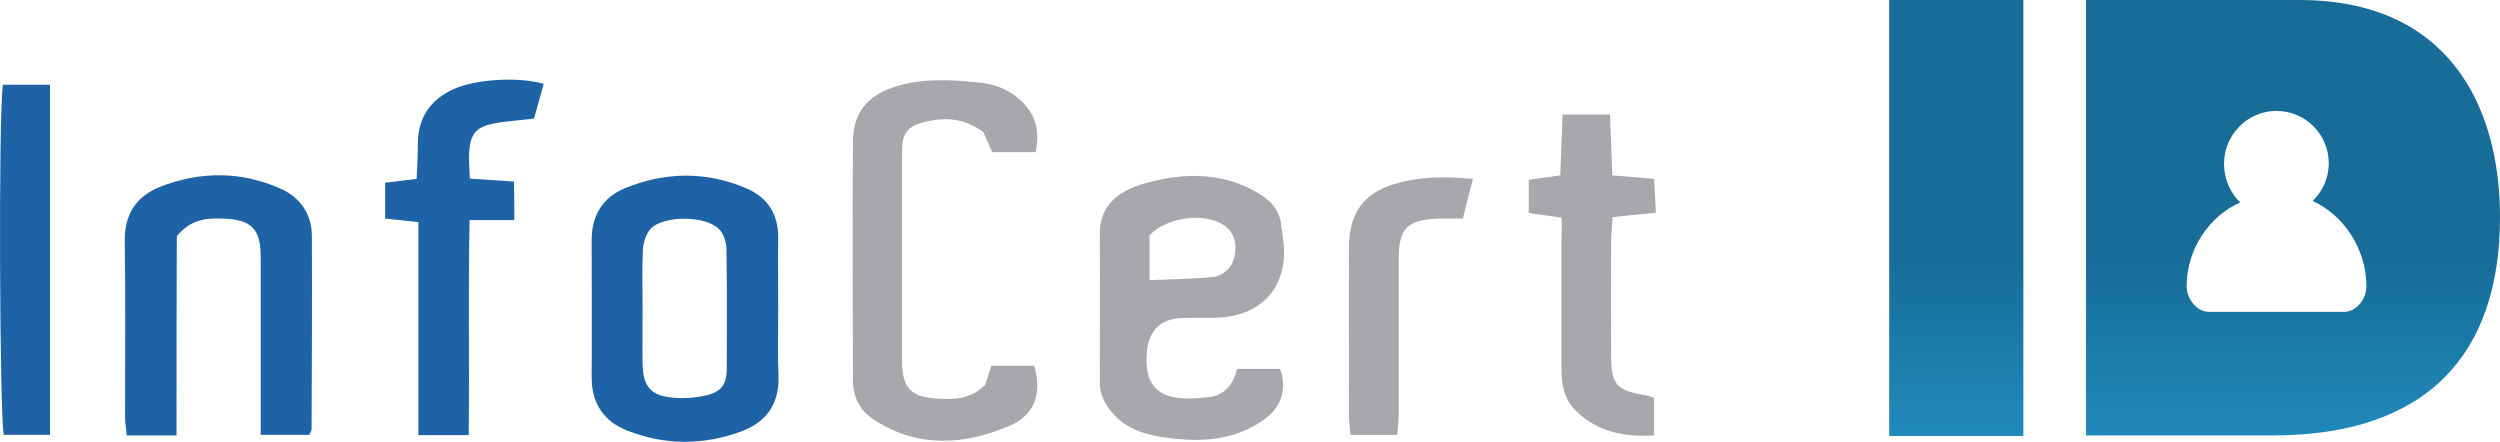
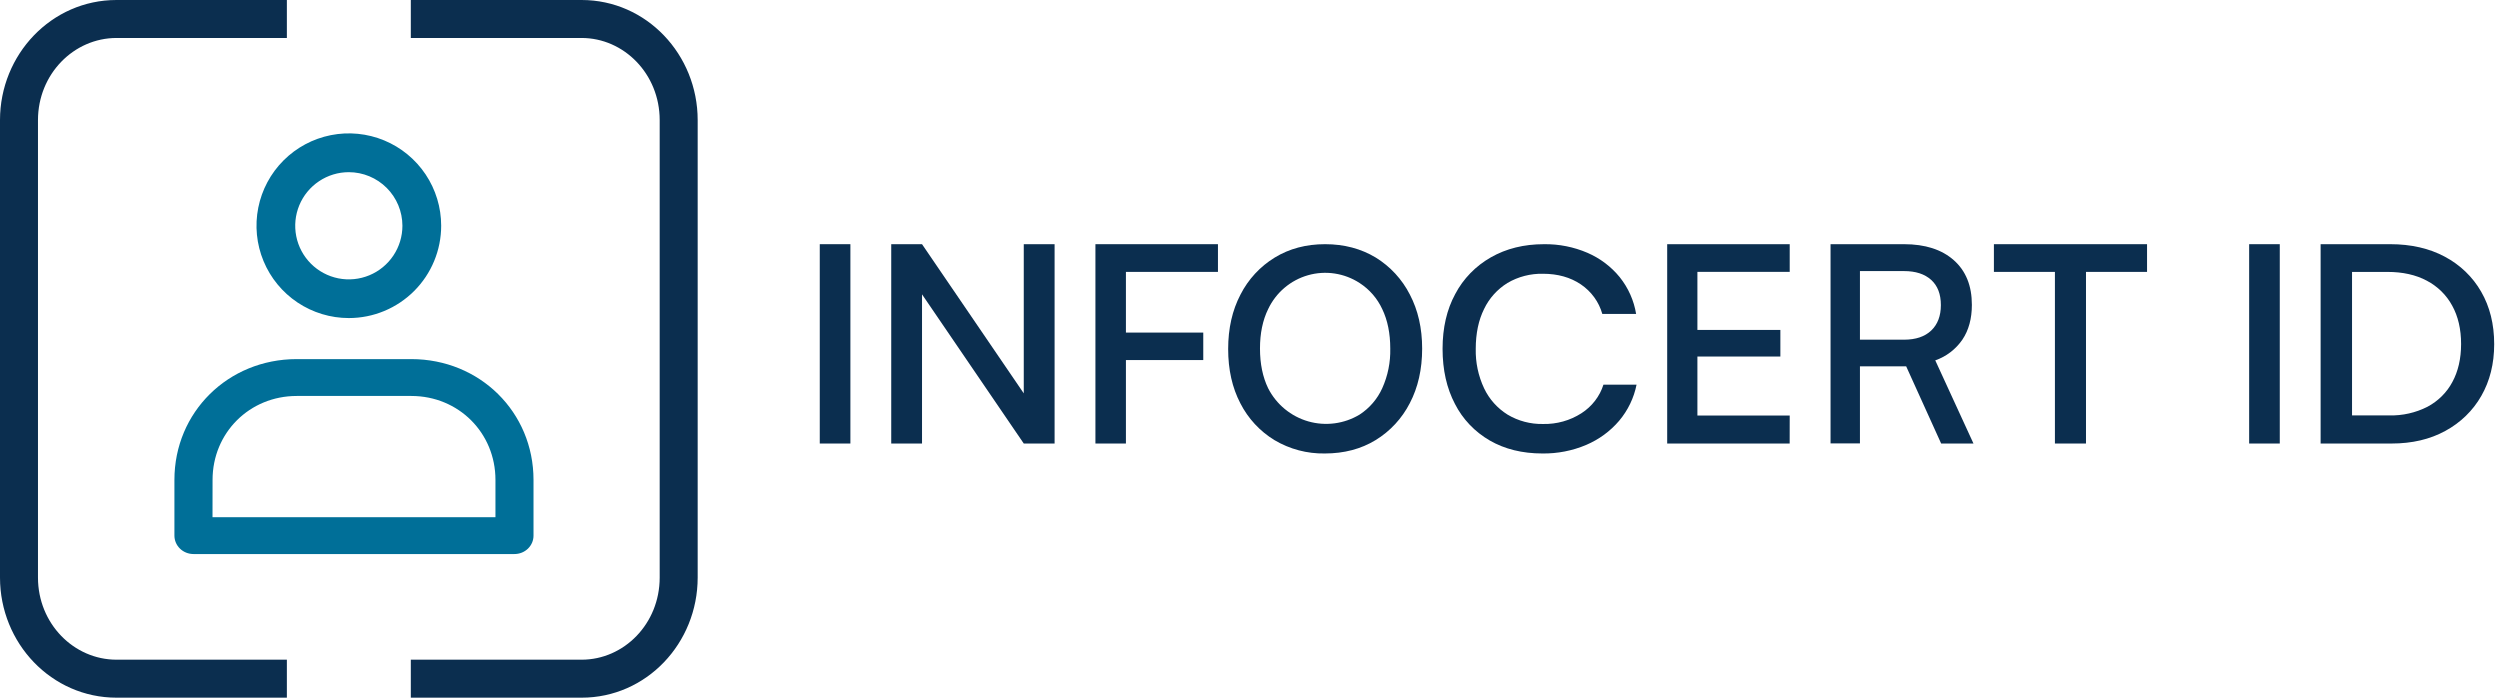
- <svg xmlns="http://www.w3.org/2000/svg" baseProfile="basic" id="Layer_3" viewBox="0 0 849.7 150.1">
-   <style>.st0{fill:url(#XMLID_87_)}.st1{fill:url(#XMLID_88_)}.st2{fill:#1f63a7}.st2,.st3{fill-rule:evenodd;clip-rule:evenodd}.st3{fill:#a6a8ac}</style>
-   <g id="XMLID_5_">
-     <g id="XMLID_19_">
-       <linearGradient id="XMLID_87_" gradientUnits="userSpaceOnUse" x1="664.852" y1="214.425" x2="664.852" y2="86.3">
-         <stop offset="0" stop-color="#29aae1" />
-         <stop offset="1" stop-color="#176c98" />
-       </linearGradient>
-       <path id="XMLID_44_" class="st0" d="M642.1-.1h45.6v148.3h-45.6V-.1z" />
-       <linearGradient id="XMLID_88_" gradientUnits="userSpaceOnUse" x1="779.333" y1="217.108" x2="779.333" y2="86.81">
-         <stop offset="0" stop-color="#29aae1" />
-         <stop offset="1" stop-color="#176c98" />
-       </linearGradient>
-       <path id="XMLID_20_" class="st1" d="M781.5 0H709v148h63.4c52.7 0 77.3-27.8 77.3-74.2 0-38.1-17.8-73.8-68.2-73.8zm15.2 106h-45.9c-4.2 0-7.6-4.5-7.6-8.7 0-12.5 7.5-23.7 18.2-28.5-3.4-3.2-5.5-8.1-5.5-13.1 0-9.9 8-18 17.8-18s17.8 7.9 17.8 17.8c0 5-2.1 9.6-5.5 12.8 10.7 4.8 18.3 16.5 18.3 29 0 4.3-3.4 8.7-7.6 8.7z" />
-     </g>
-     <g id="XMLID_6_">
-       <path id="XMLID_16_" class="st2" d="M264.5 105.7c0 7.4-.2 14.8.1 22.2.3 9.4-4.2 15.6-12.6 18.7-12.9 4.8-26.1 4.8-38.9-.3-7.7-3-12-9.1-12-17.8.1-15.8 0-31.5 0-47.3.1-8.3 4-14.3 11.5-17.3 13.8-5.6 27.8-5.7 41.5.3 6.9 3.1 10.4 8.7 10.4 16.4-.1 8.4 0 16.8 0 25.1zm-46.1-.8c0 6.2-.1 12.3 0 18.5.1 8.1 2.8 11.2 10.8 11.8 3.4.3 7 0 10.3-.7 5.6-1.2 7.5-3.7 7.5-9.3.1-13.5.1-27.1-.1-40.6 0-2.2-.9-5-2.4-6.6-4.4-4.8-19.1-4.9-23.4-.2-1.6 1.8-2.5 4.8-2.6 7.3-.3 6.5-.1 13.2-.1 19.8z" />
-       <path id="XMLID_13_" class="st3" d="M420.5 125.4h14.6c2.3 6.8.5 12.9-5.2 17-10 7.3-21.4 8-33.1 6.4-6.6-.9-13-2.4-17.9-7.6-3-3.2-5.1-6.6-5.1-11.1 0-17 .1-33.9 0-50.9 0-10 7.3-14.6 15-16.8 13.2-3.7 26.6-4.2 39.1 3.4 4.3 2.6 7.1 5.9 7.6 11 .2 1.5.4 2.9.6 4.4 2.2 15.7-6.8 26.3-22.7 26.8-4 .1-7.9-.1-11.8.1-7.2.3-11.1 4.2-11.8 11.5-.8 9.2 2.2 14.3 9.7 15.5 3.6.6 7.3.3 11-.1 5.7-.5 8.6-4.3 10-9.6zm-29.8-30.2c7.5-.3 14.4-.4 21.2-1 4.2-.4 7.2-3.6 7.8-7.7.8-4.5-.7-8.1-4.1-10.2-6.6-4.2-19.5-2.3-24.9 3.7v15.2z" />
-       <path id="XMLID_12_" class="st3" d="M334.9 130.7c.6-2 1.3-4 2-6.4h14.6c2.7 9.2.4 16.6-8.3 20.4-15.2 6.5-30.9 7.7-45.8-1.8-5-3.1-7.5-7.8-7.5-13.6-.1-27.1-.2-54.2 0-81.3.1-12.1 7.7-17.7 19.9-19.9 7.6-1.4 15.8-.8 23.5 0 6.4.7 12.3 3.6 16.3 9.1 3 4.2 3.6 8.9 2.4 14.5h-14.8c-1-2.4-2-4.6-3-6.8-6.8-5.1-14.1-5.3-21.8-2.9-3.4 1-5.4 3.4-5.7 6.9-.1 1.5-.1 2.9-.1 4.4v69.4c0 9.2 3 12.3 12.3 12.8 5.7.3 11.1.2 16-4.8z" />
-       <path id="XMLID_11_" class="st2" d="M60 148H43.1c-.2-2.1-.6-4.2-.6-6.4 0-19.9.2-39.8-.1-59.7-.1-9.1 3.9-15.2 12-18.4 13.6-5.3 27.4-5.4 40.9.6 6.8 3 10.7 8.7 10.7 16.2.1 21.9 0 43.8-.1 65.7 0 .4-.4.9-.8 1.8H88.6v-8.1-52.4c0-9.5-3.1-12.7-12.8-13-5.5-.2-10.9.1-15.7 6-.1 21.8-.1 44.5-.1 67.7z" />
-       <path id="XMLID_10_" class="st2" d="M174.8 74.8h-15.2c-.5 24.6 0 48.5-.3 73.1h-17.1V75.5c-4.2-.5-7.5-.8-11.3-1.2V62.1c3.3-.4 6.6-.8 10.7-1.3.2-4 .4-7.8.4-11.7 0-8.8 4-15 11.9-18.7 7.3-3.4 21.9-4.5 30.9-1.9-1.1 3.9-2.2 7.8-3.3 11.8-4.2.5-7.9.8-11.5 1.3-8.4 1.2-10.5 3.6-10.6 12 0 2.2.2 4.3.3 7.1 5.1.3 9.8.7 15 1 .1 4.4.1 8.2.1 13.1z" />
-       <path id="XMLID_9_" class="st3" d="M530.8 74c-4.1-.6-7.4-1.1-11.2-1.6V61.1c3.1-.4 6.4-.9 10.7-1.5.3-6.7.5-13.4.8-20.7h16.1c.3 6.7.5 13.3.8 20.7 4.8.4 9.1.8 14.2 1.2.2 3.6.4 7.2.6 11.5-5.1.5-9.6.9-14.7 1.5-.2 3.1-.5 5.7-.5 8.3-.1 12.8-.1 25.6 0 38.4 0 10.3 1.6 12.2 12 13.9.7.1 1.4.4 2.6.8V148c-10.2.6-19.3-1.2-26.6-8.4-3.9-3.8-4.9-8.8-4.9-14.2V82.6c.1-2.7.1-5.4.1-8.6z" />
-       <path id="XMLID_8_" class="st2" d="M1 28.8h16v119H1.3c-1.4-5-1.9-108.4-.3-119z" />
-       <path id="XMLID_7_" class="st3" d="M474.9 147.8H459c-.2-2.3-.5-4.4-.5-6.5 0-19.2-.1-38.4 0-57.5.1-11.4 4.9-18.1 15.6-21.3 8.3-2.5 16.8-2.6 26.5-1.7-1.2 4.6-2.2 8.7-3.4 13.5h-8.3c-10.7.4-13.5 3.3-13.5 13.8v53.1c-.1 1.9-.3 3.8-.5 6.6z" />
-     </g>
-   </g>
+ <svg xmlns="http://www.w3.org/2000/svg" width="215" height="60" viewBox="0 0 215 60" fill="none">
+   <path fill-rule="evenodd" clip-rule="evenodd" d="M10.02 3.266C6.346 3.266 3.266 6.373 3.266 10.332V49.668C3.266 53.628 6.344 56.733 10.02 56.733H24.671V60H10.02C4.428 60 0 55.318 0 49.668V10.332C0 4.682 4.43 0 10.02 0H24.671V3.266H10.02Z" fill="#0B2E4F" />
+   <path fill-rule="evenodd" clip-rule="evenodd" d="M50.018 3.266H35.33V0H50.018C55.594 0 60 4.689 60 10.332V49.668C60 55.321 55.593 60 50.018 60H35.33V56.733H50.018C53.666 56.733 56.733 53.642 56.733 49.668V10.332C56.733 6.365 53.665 3.266 50.018 3.266Z" fill="#0B2E4F" />
+   <path d="M30 27.353C28.429 27.353 26.894 26.887 25.588 26.015C24.282 25.142 23.264 23.902 22.663 22.451C22.062 21 21.905 19.403 22.211 17.862C22.518 16.322 23.274 14.907 24.385 13.796C25.495 12.686 26.91 11.93 28.451 11.623C29.991 11.317 31.588 11.474 33.039 12.075C34.49 12.676 35.73 13.694 36.603 15C37.475 16.306 37.941 17.841 37.941 19.412C37.941 21.518 37.105 23.538 35.615 25.027C34.126 26.516 32.106 27.353 30 27.353ZM30 14.807C29.088 14.807 28.197 15.077 27.439 15.584C26.68 16.09 26.089 16.81 25.74 17.652C25.391 18.494 25.3 19.421 25.477 20.316C25.655 21.21 26.094 22.031 26.739 22.676C27.384 23.321 28.205 23.76 29.099 23.938C29.994 24.116 30.921 24.024 31.763 23.675C32.605 23.326 33.325 22.735 33.831 21.977C34.338 21.218 34.608 20.327 34.608 19.415C34.606 18.194 34.12 17.023 33.256 16.159C32.392 15.295 31.221 14.809 30 14.807Z" fill="#006F98" />
+   <path d="M44.241 47.647H16.638C16.204 47.647 15.787 47.48 15.48 47.183C15.173 46.886 15 46.482 15 46.062V41.268C15 35.445 19.619 30.883 25.514 30.883H35.37C41.265 30.883 45.882 35.445 45.882 41.268V46.062C45.883 46.27 45.84 46.477 45.758 46.67C45.675 46.862 45.554 47.037 45.402 47.185C45.249 47.332 45.068 47.449 44.869 47.528C44.67 47.607 44.456 47.648 44.241 47.647ZM18.276 44.477H42.609V41.268C42.609 37.222 39.432 34.053 35.374 34.053H25.517C21.459 34.053 18.28 37.222 18.28 41.268L18.276 44.477Z" fill="#006F98" />
+   <path d="M73.134 21V38.143H70.5V21H73.134Z" fill="#0B2E4F" />
+   <path d="M79.294 38.143H76.646V21H79.294L88.796 34.931H88.044V21H90.695V38.143H88.044L78.542 24.21H79.294V38.143Z" fill="#0B2E4F" />
+   <path d="M96.829 21V38.143H94.207V21H96.829ZM103.481 30.965H94.351V28.602H103.481V30.965ZM104.744 23.383H94.397V21H104.744V23.383Z" fill="#0B2E4F" />
+   <path d="M122.305 29.981C122.305 31.753 121.952 33.316 121.245 34.669C120.574 35.982 119.555 37.083 118.3 37.85C117.046 38.615 115.591 38.998 113.937 38.999C112.414 39.027 110.914 38.629 109.604 37.85C108.354 37.089 107.339 35.994 106.672 34.687C105.972 33.348 105.622 31.791 105.622 30.018C105.622 28.244 105.976 26.681 106.684 25.33C107.354 24.016 108.373 22.915 109.629 22.149C110.884 21.382 112.328 20.999 113.962 21C115.595 21.001 117.046 21.384 118.313 22.149C119.563 22.918 120.578 24.019 121.247 25.33C121.952 26.675 122.305 28.225 122.305 29.981ZM119.563 29.981C119.563 28.672 119.333 27.538 118.872 26.58C118.448 25.664 117.774 24.887 116.928 24.34C116.279 23.917 115.547 23.639 114.781 23.523C114.016 23.407 113.234 23.457 112.49 23.669C111.745 23.881 111.054 24.251 110.463 24.753C109.872 25.255 109.394 25.878 109.062 26.58C108.592 27.538 108.357 28.672 108.359 29.981C108.36 31.29 108.594 32.428 109.062 33.395C109.412 34.08 109.898 34.686 110.491 35.175C111.084 35.664 111.77 36.026 112.508 36.238C113.245 36.449 114.018 36.507 114.778 36.406C115.539 36.306 116.271 36.05 116.928 35.653C117.778 35.101 118.453 34.316 118.872 33.39C119.354 32.32 119.59 31.155 119.563 29.981Z" fill="#0B2E4F" />
+   <path d="M132.651 38.999C130.92 38.999 129.41 38.627 128.121 37.884C126.831 37.138 125.791 36.046 125.127 34.74C124.416 33.388 124.061 31.808 124.061 30.001C124.061 28.194 124.424 26.621 125.151 25.284C125.842 23.969 126.908 22.874 128.221 22.128C129.542 21.377 131.06 21.001 132.775 21.001C134.066 20.982 135.346 21.236 136.525 21.744C137.609 22.213 138.558 22.93 139.294 23.833C140.033 24.756 140.519 25.846 140.706 27H137.799C137.51 25.969 136.857 25.069 135.954 24.457C135.054 23.849 133.969 23.545 132.699 23.544C131.623 23.52 130.562 23.794 129.642 24.336C128.767 24.88 128.07 25.654 127.633 26.569C127.155 27.528 126.916 28.672 126.914 30.001C126.888 31.171 127.133 32.331 127.633 33.396C128.07 34.322 128.771 35.108 129.654 35.659C130.568 36.205 131.626 36.484 132.699 36.463C133.873 36.49 135.026 36.167 136.004 35.538C136.91 34.956 137.58 34.087 137.897 33.079H140.744C140.518 34.219 140.004 35.287 139.247 36.186C138.483 37.084 137.512 37.795 136.413 38.263C135.227 38.765 133.945 39.016 132.651 38.999Z" fill="#0B2E4F" />
+   <path d="M153.911 38.143H143.378V21H153.915V23.383H144.914L145.977 22.439V28.372H153.112V30.663H145.977V36.707L144.914 35.738H153.915L153.911 38.143Z" fill="#0B2E4F" />
+   <path d="M159.955 38.135H157.427V21H163.745C165.565 21 166.993 21.46 168.03 22.379C169.066 23.299 169.583 24.58 169.581 26.223C169.581 27.403 169.309 28.399 168.765 29.209C168.192 30.042 167.375 30.666 166.433 30.991L169.719 38.143H166.939L163.93 31.503H159.955V38.135ZM159.955 23.313V29.213H163.745C164.757 29.213 165.538 28.949 166.088 28.422C166.639 27.895 166.914 27.167 166.915 26.238C166.915 25.294 166.636 24.571 166.077 24.067C165.518 23.563 164.741 23.312 163.745 23.313H159.955Z" fill="#0B2E4F" />
+   <path d="M171.476 23.383V21H184.646V23.383H171.476ZM179.395 22.203V38.143H176.723V22.203H179.395Z" fill="#0B2E4F" />
+   <path d="M196.061 21V38.143H193.427V21H196.061Z" fill="#0B2E4F" />
+   <path d="M205.681 38.143H199.573V21H205.558C207.348 21 208.912 21.358 210.25 22.073C211.569 22.772 212.654 23.816 213.379 25.084C214.126 26.377 214.5 27.88 214.5 29.595C214.5 31.278 214.13 32.764 213.391 34.051C212.673 35.313 211.599 36.357 210.292 37.062C208.975 37.782 207.438 38.143 205.681 38.143ZM202.275 22.203V36.954L200.994 35.726H205.471C206.615 35.754 207.748 35.498 208.759 34.984C209.678 34.495 210.424 33.755 210.901 32.858C211.402 31.937 211.653 30.847 211.654 29.588C211.654 28.311 211.399 27.211 210.889 26.287C210.401 25.38 209.642 24.633 208.709 24.141C207.766 23.637 206.637 23.385 205.322 23.385H201.001L202.275 22.203Z" fill="#0B2E4F" />
</svg>
